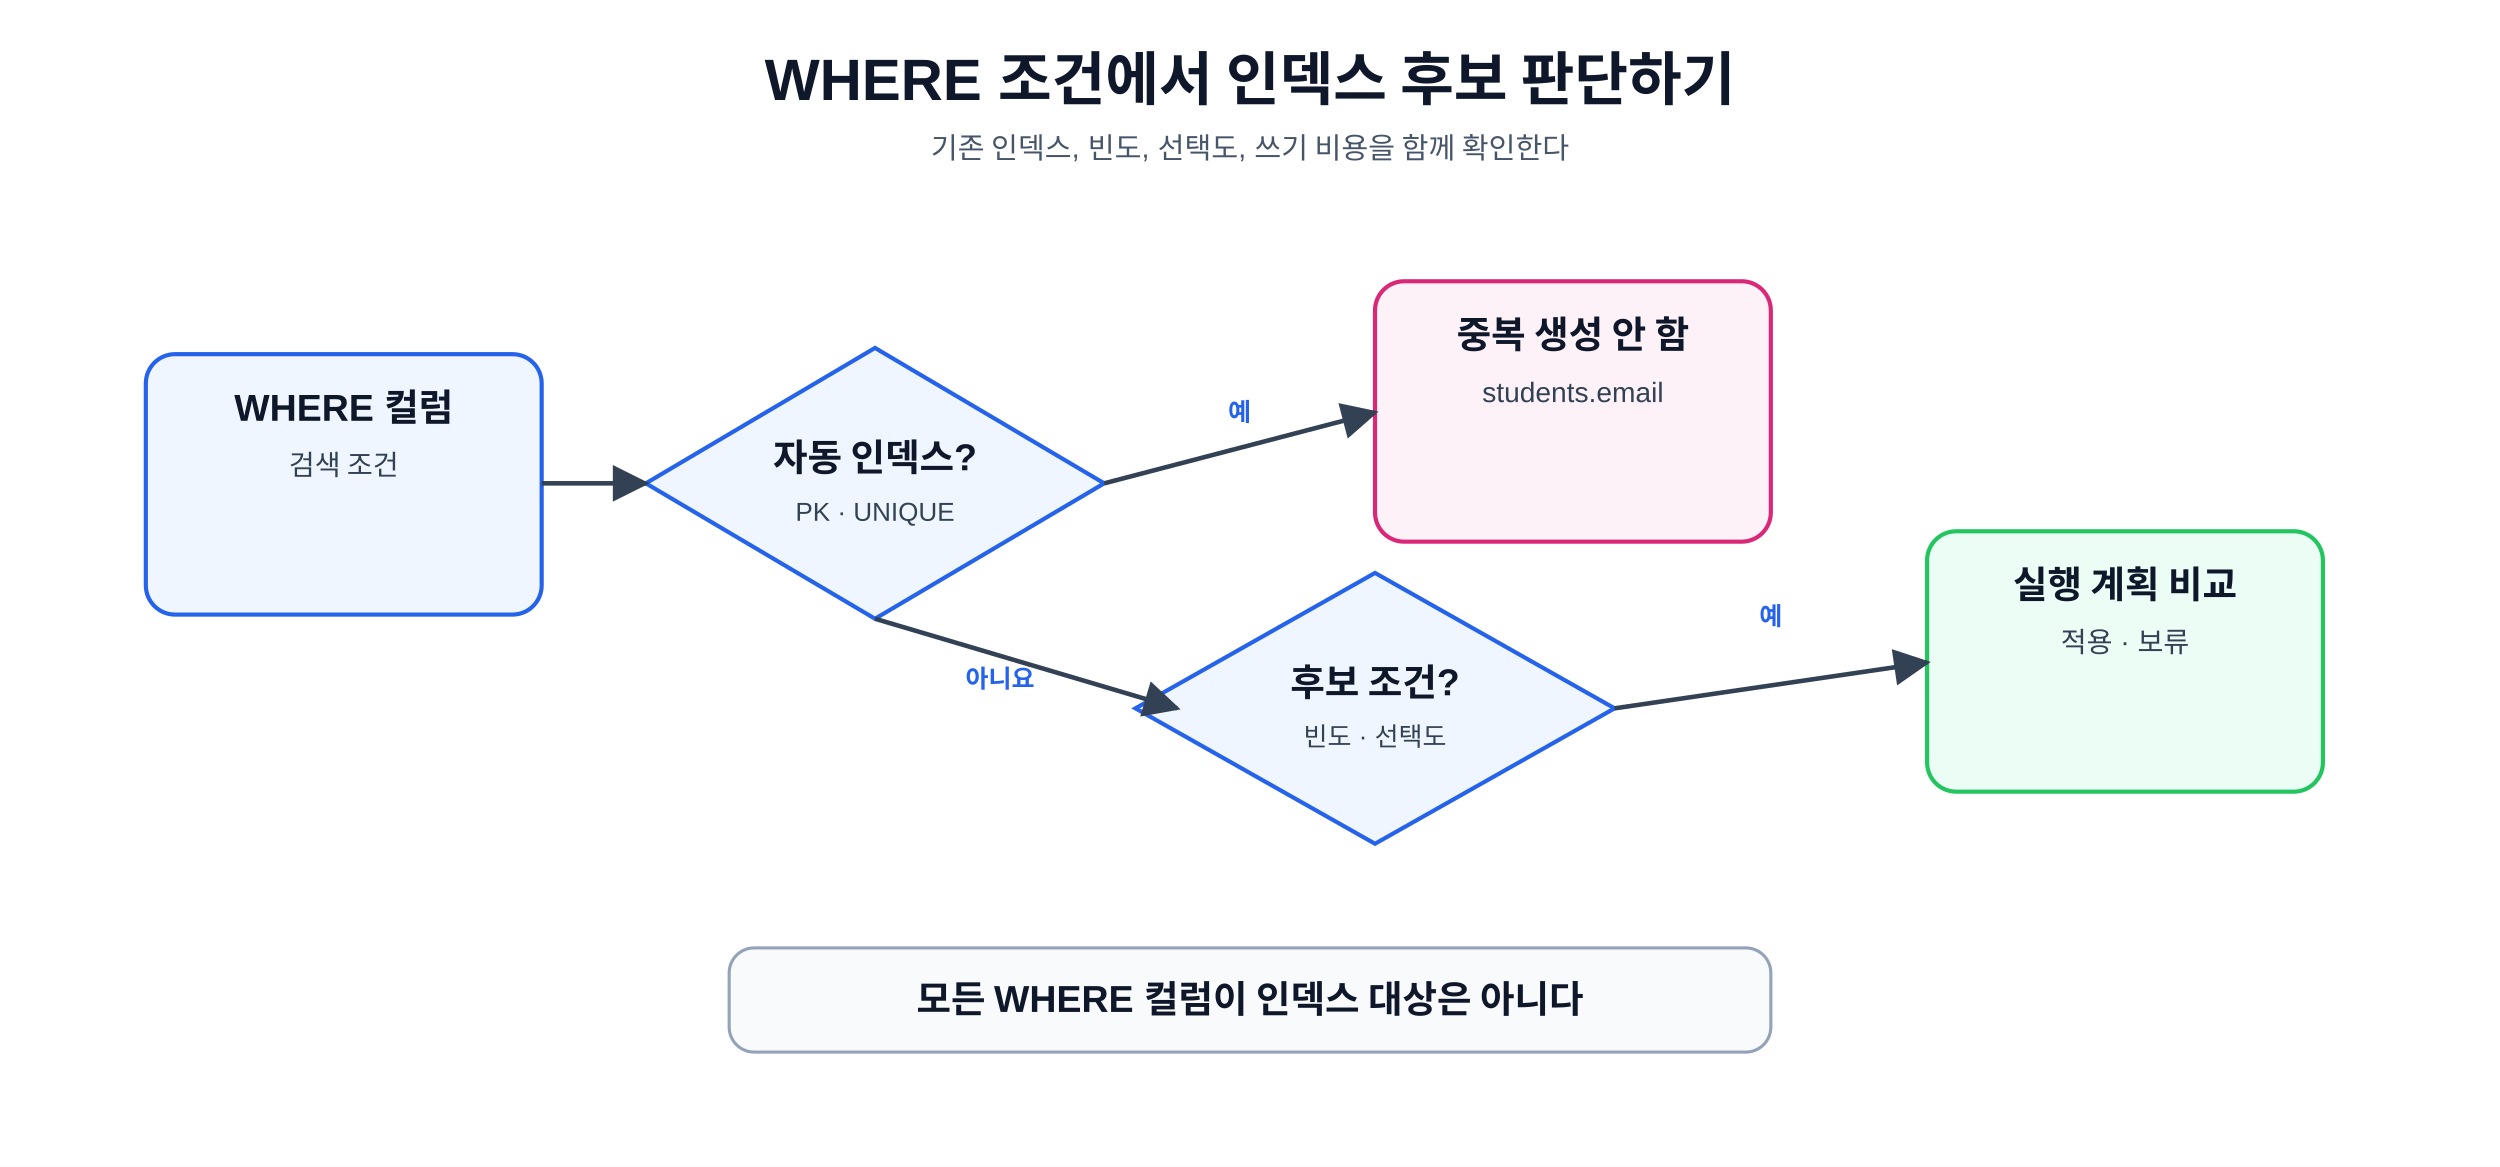
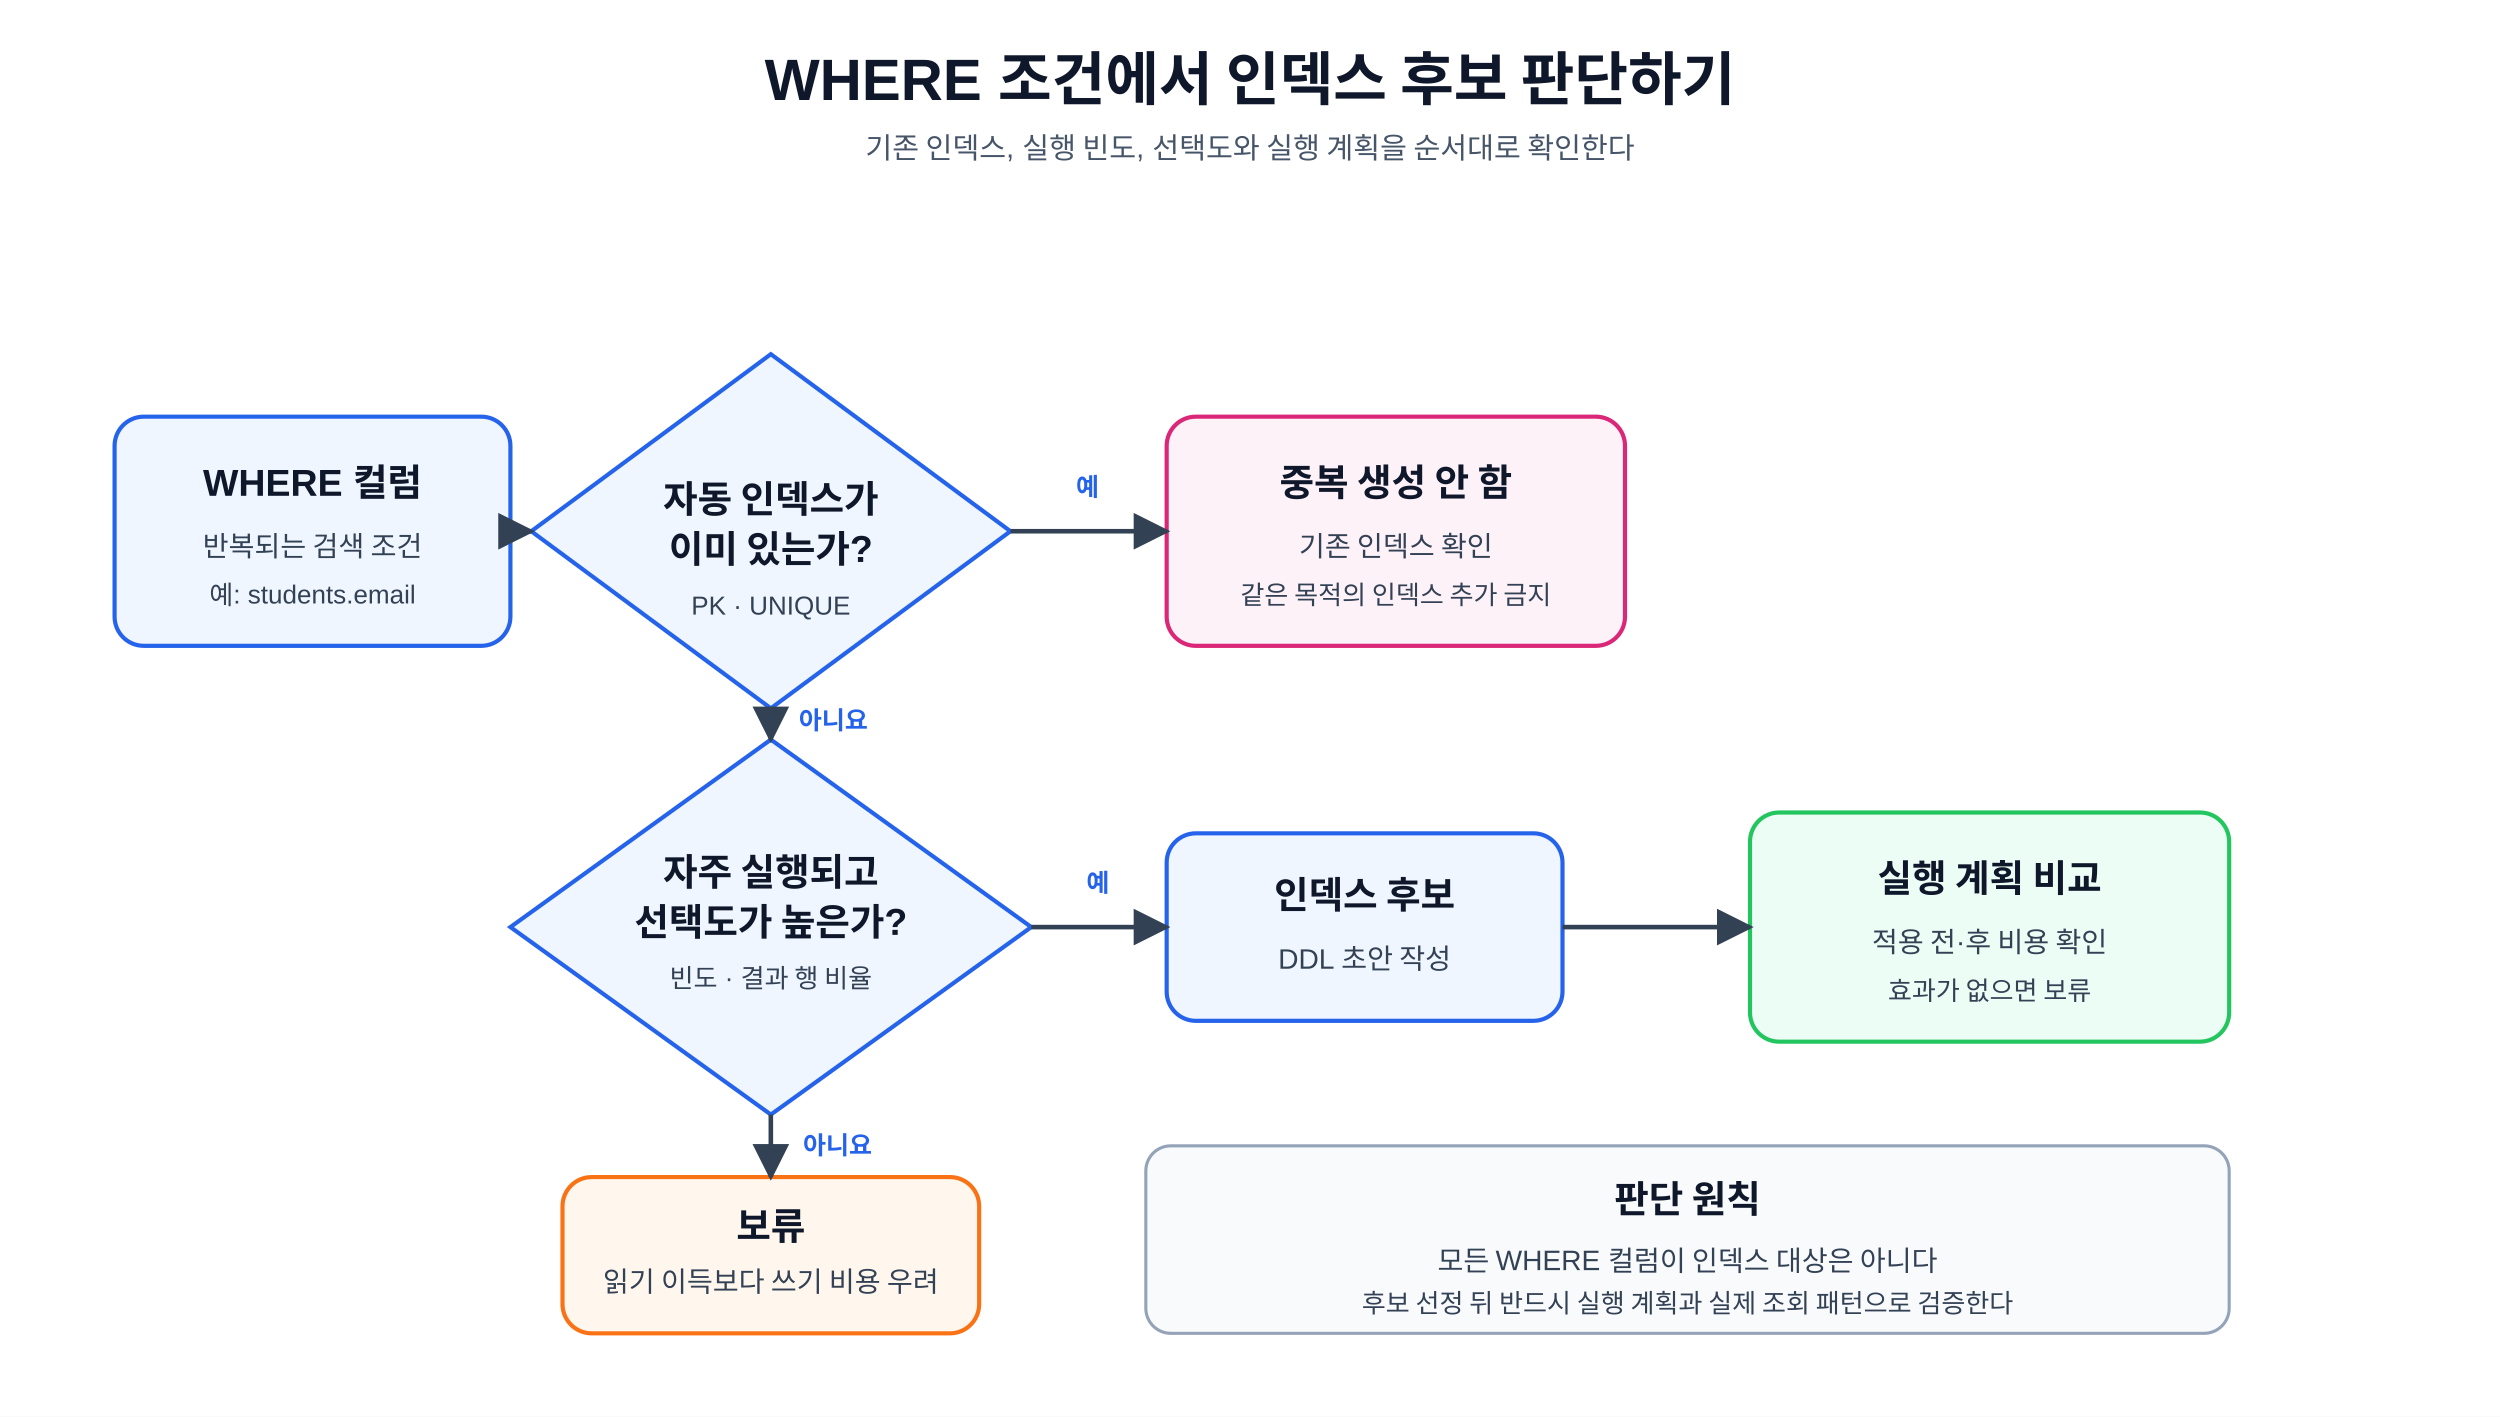
- <svg xmlns="http://www.w3.org/2000/svg" width="100%" viewBox="0 0 1200 560" role="img" aria-labelledby="title desc">
+ <svg xmlns="http://www.w3.org/2000/svg" width="100%" viewBox="0 0 1200 680" role="img" aria-labelledby="title desc" preserveAspectRatio="xMidYMid meet">
  <defs>
    <marker id="arrow" viewBox="0 0 10 10" refX="9" refY="5" markerWidth="8" markerHeight="8" orient="auto">
      <path d="M0 0L10 5L0 10Z" fill="#334155" />
    </marker>
    <style>
- text{font-family:"Malgun Gothic", "Apple SD Gothic Neo", "Noto Sans KR", Arial, sans-serif;fill:#0f172a} .title{font-size:28px;font-weight:700;text-anchor:middle} .sub{font-size:14px;fill:#475569;text-anchor:middle} .box{fill:#ffffff;stroke:#7fb3f5;stroke-width:2;rx:14} .scan{fill:#fff7ed;stroke:#f97316;stroke-width:2;rx:14} .idx{fill:#ecfdf5;stroke:#22c55e;stroke-width:2;rx:14} .cand{fill:#eff6ff;stroke:#2563eb;stroke-width:2;rx:14} .warn{fill:#fdf2f8;stroke:#db2777;stroke-width:2;rx:14} .ai{fill:#f5f3ff;stroke:#8b5cf6;stroke-width:2;rx:14} .note{fill:#f8fafc;stroke:#94a3b8;stroke-width:1.5;rx:12} .head{font-size:18px;font-weight:700;text-anchor:middle} .body{font-size:13.5px;text-anchor:middle;fill:#334155} .small{font-size:12.5px;text-anchor:middle;fill:#334155} .code{font-family:Consolas, D2Coding, "Courier New", monospace;font-size:13px;font-weight:700;text-anchor:middle;fill:#1d4ed8} .arrow{stroke:#334155;stroke-width:2.2;fill:none;marker-end:url(#arrow)} .dash{stroke:#db2777;stroke-width:2;fill:none;stroke-dasharray:7 6;marker-end:url(#arrow)} .tag{font-size:12px;font-weight:700;fill:#2563eb;text-anchor:middle}
- </style>
+       text{font-family:"Malgun Gothic","Apple SD Gothic Neo","Noto Sans KR",Arial,sans-serif;fill:#0f172a}
+       .title{font-size:28px;font-weight:700;text-anchor:middle}
+       .sub{font-size:14px;fill:#475569;text-anchor:middle}
+       .box{fill:#ffffff;stroke:#7fb3f5;stroke-width:2;rx:14;ry:14}
+       .idx{fill:#ecfdf5;stroke:#22c55e;stroke-width:2;rx:14;ry:14}
+       .cand{fill:#eff6ff;stroke:#2563eb;stroke-width:2;rx:14;ry:14}
+       .warn{fill:#fdf2f8;stroke:#db2777;stroke-width:2;rx:14;ry:14}
+       .hold{fill:#fff7ed;stroke:#f97316;stroke-width:2;rx:14;ry:14}
+       .note{fill:#f8fafc;stroke:#94a3b8;stroke-width:1.5;rx:12;ry:12}
+       .head{font-size:18px;font-weight:700;text-anchor:middle}
+       .body{font-size:13.5px;text-anchor:middle;fill:#334155}
+       .small{font-size:12.5px;text-anchor:middle;fill:#334155}
+       .arrow{stroke:#334155;stroke-width:2.2;fill:none;marker-end:url(#arrow);stroke-linejoin:round}
+       .tag{font-size:12px;font-weight:700;fill:#2563eb;text-anchor:middle}
+     </style>
  </defs>
-   <rect width="1200" height="560" fill="#ffffff" />
+   <rect width="1200" height="680" fill="#ffffff" />
  <text x="600" y="48" class="title">WHERE 조건에서 인덱스 후보 판단하기</text>
-   <text x="600" y="76" class="sub">기존 인덱스, 빈도, 선택도, 쓰기 비용을 함께 확인한다</text>
-   <rect x="70" y="170" width="190" height="125" class="cand" />
-   <text x="165.0" y="202" class="head">WHERE 컬럼</text>
-   <text x="165.0" y="228" class="body">검색 조건</text>
-   <polygon points="420,167.0 530.0,232 420,297.0 310.0,232" class="cand" />
-   <text x="420" y="226" class="head">자동 인덱스?</text>
-   <text x="420" y="250" class="small">PK · UNIQUE</text>
-   <rect x="660" y="135" width="190" height="125" class="warn" />
-   <text x="755.0" y="167" class="head">중복 생성 안 함</text>
-   <text x="755.0" y="193" class="body">students.email</text>
-   <polygon points="660,275.0 775.0,340 660,405.0 545.0,340" class="cand" />
-   <text x="660" y="334" class="head">후보 조건?</text>
-   <text x="660" y="358" class="small">빈도 · 선택도</text>
-   <rect x="925" y="255" width="190" height="125" class="idx" />
-   <text x="1020.0" y="287" class="head">실행 계획 비교</text>
-   <text x="1020.0" y="313" class="body">적용 · 보류</text>
-   <path d="M260 232 L310 232" class="arrow" />
-   <path d="M530 232 L660 198" class="arrow" />
-   <text x="595" y="202" class="tag">예</text>
-   <path d="M420 297 L565 340" class="arrow" />
-   <text x="480" y="330" class="tag">아니요</text>
-   <path d="M775 340 L925 318" class="arrow" />
-   <text x="850" y="300" class="tag">예</text>
-   <rect x="350" y="455" width="500" height="50" class="note" />
-   <text x="600" y="486" class="head">모든 WHERE 컬럼이 인덱스 대상은 아니다</text>
+   <text x="600" y="76" class="sub">기존 인덱스, 실행 빈도, 선택도와 실행 계획을 순서대로 확인한다</text>
+   <rect x="55" y="200" width="190" height="110" class="cand" />
+   <text x="150" y="238" class="head">WHERE 컬럼</text>
+   <text x="150" y="267" class="body">반복되는 검색 조건</text>
+   <text x="150" y="290" class="small">예: students.email</text>
+   <polygon points="370,170 485,255 370,340 255,255" class="cand" />
+   <text x="370" y="246" class="head">자동 인덱스가</text>
+   <text x="370" y="270" class="head">이미 있는가?</text>
+   <text x="370" y="295" class="small">PK · UNIQUE</text>
+   <rect x="560" y="200" width="220" height="110" class="warn" />
+   <text x="670" y="238" class="head">중복 생성 안 함</text>
+   <text x="670" y="267" class="body">기존 인덱스 확인</text>
+   <text x="670" y="290" class="small">같은 목적의 인덱스 추가 금지</text>
+   <polygon points="370,355 495,445 370,535 245,445" class="cand" />
+   <text x="370" y="425" class="head">자주 실행되고</text>
+   <text x="370" y="449" class="head">선택도가 높은가?</text>
+   <text x="370" y="474" class="small">빈도 · 결과 행 비율</text>
+   <rect x="560" y="400" width="190" height="90" class="cand" />
+   <text x="655" y="436" class="head">인덱스 후보</text>
+   <text x="655" y="465" class="body">DDL 초안 작성</text>
+   <rect x="840" y="390" width="230" height="110" class="idx" />
+   <text x="955" y="428" class="head">실행 계획 비교</text>
+   <text x="955" y="457" class="body">적용 전·후 비용 확인</text>
+   <text x="955" y="480" class="small">효과가 없으면 보류</text>
+   <rect x="270" y="565" width="200" height="75" class="hold" />
+   <text x="370" y="595" class="head">보류</text>
+   <text x="370" y="620" class="body">읽기 이득보다 쓰기 비용 우려</text>
+   <rect x="550" y="550" width="520" height="90" class="note" />
+   <text x="810" y="582" class="head">판단 원칙</text>
+   <text x="810" y="610" class="body">모든 WHERE 컬럼이 인덱스 대상은 아니다</text>
+   <text x="810" y="630" class="small">후보 선정 뒤 반드시 실행 계획과 실제 조회 패턴으로 검증한다</text>
+   <path d="M245 255 H255" class="arrow" />
+   <path d="M485 255 H560" class="arrow" />
+   <text x="522" y="238" class="tag">예</text>
+   <path d="M370 340 V355" class="arrow" />
+   <text x="400" y="350" class="tag">아니요</text>
+   <path d="M495 445 H560" class="arrow" />
+   <text x="527" y="428" class="tag">예</text>
+   <path d="M750 445 H840" class="arrow" />
+   <path d="M370 535 V565" class="arrow" />
+   <text x="402" y="554" class="tag">아니요</text>
</svg>
